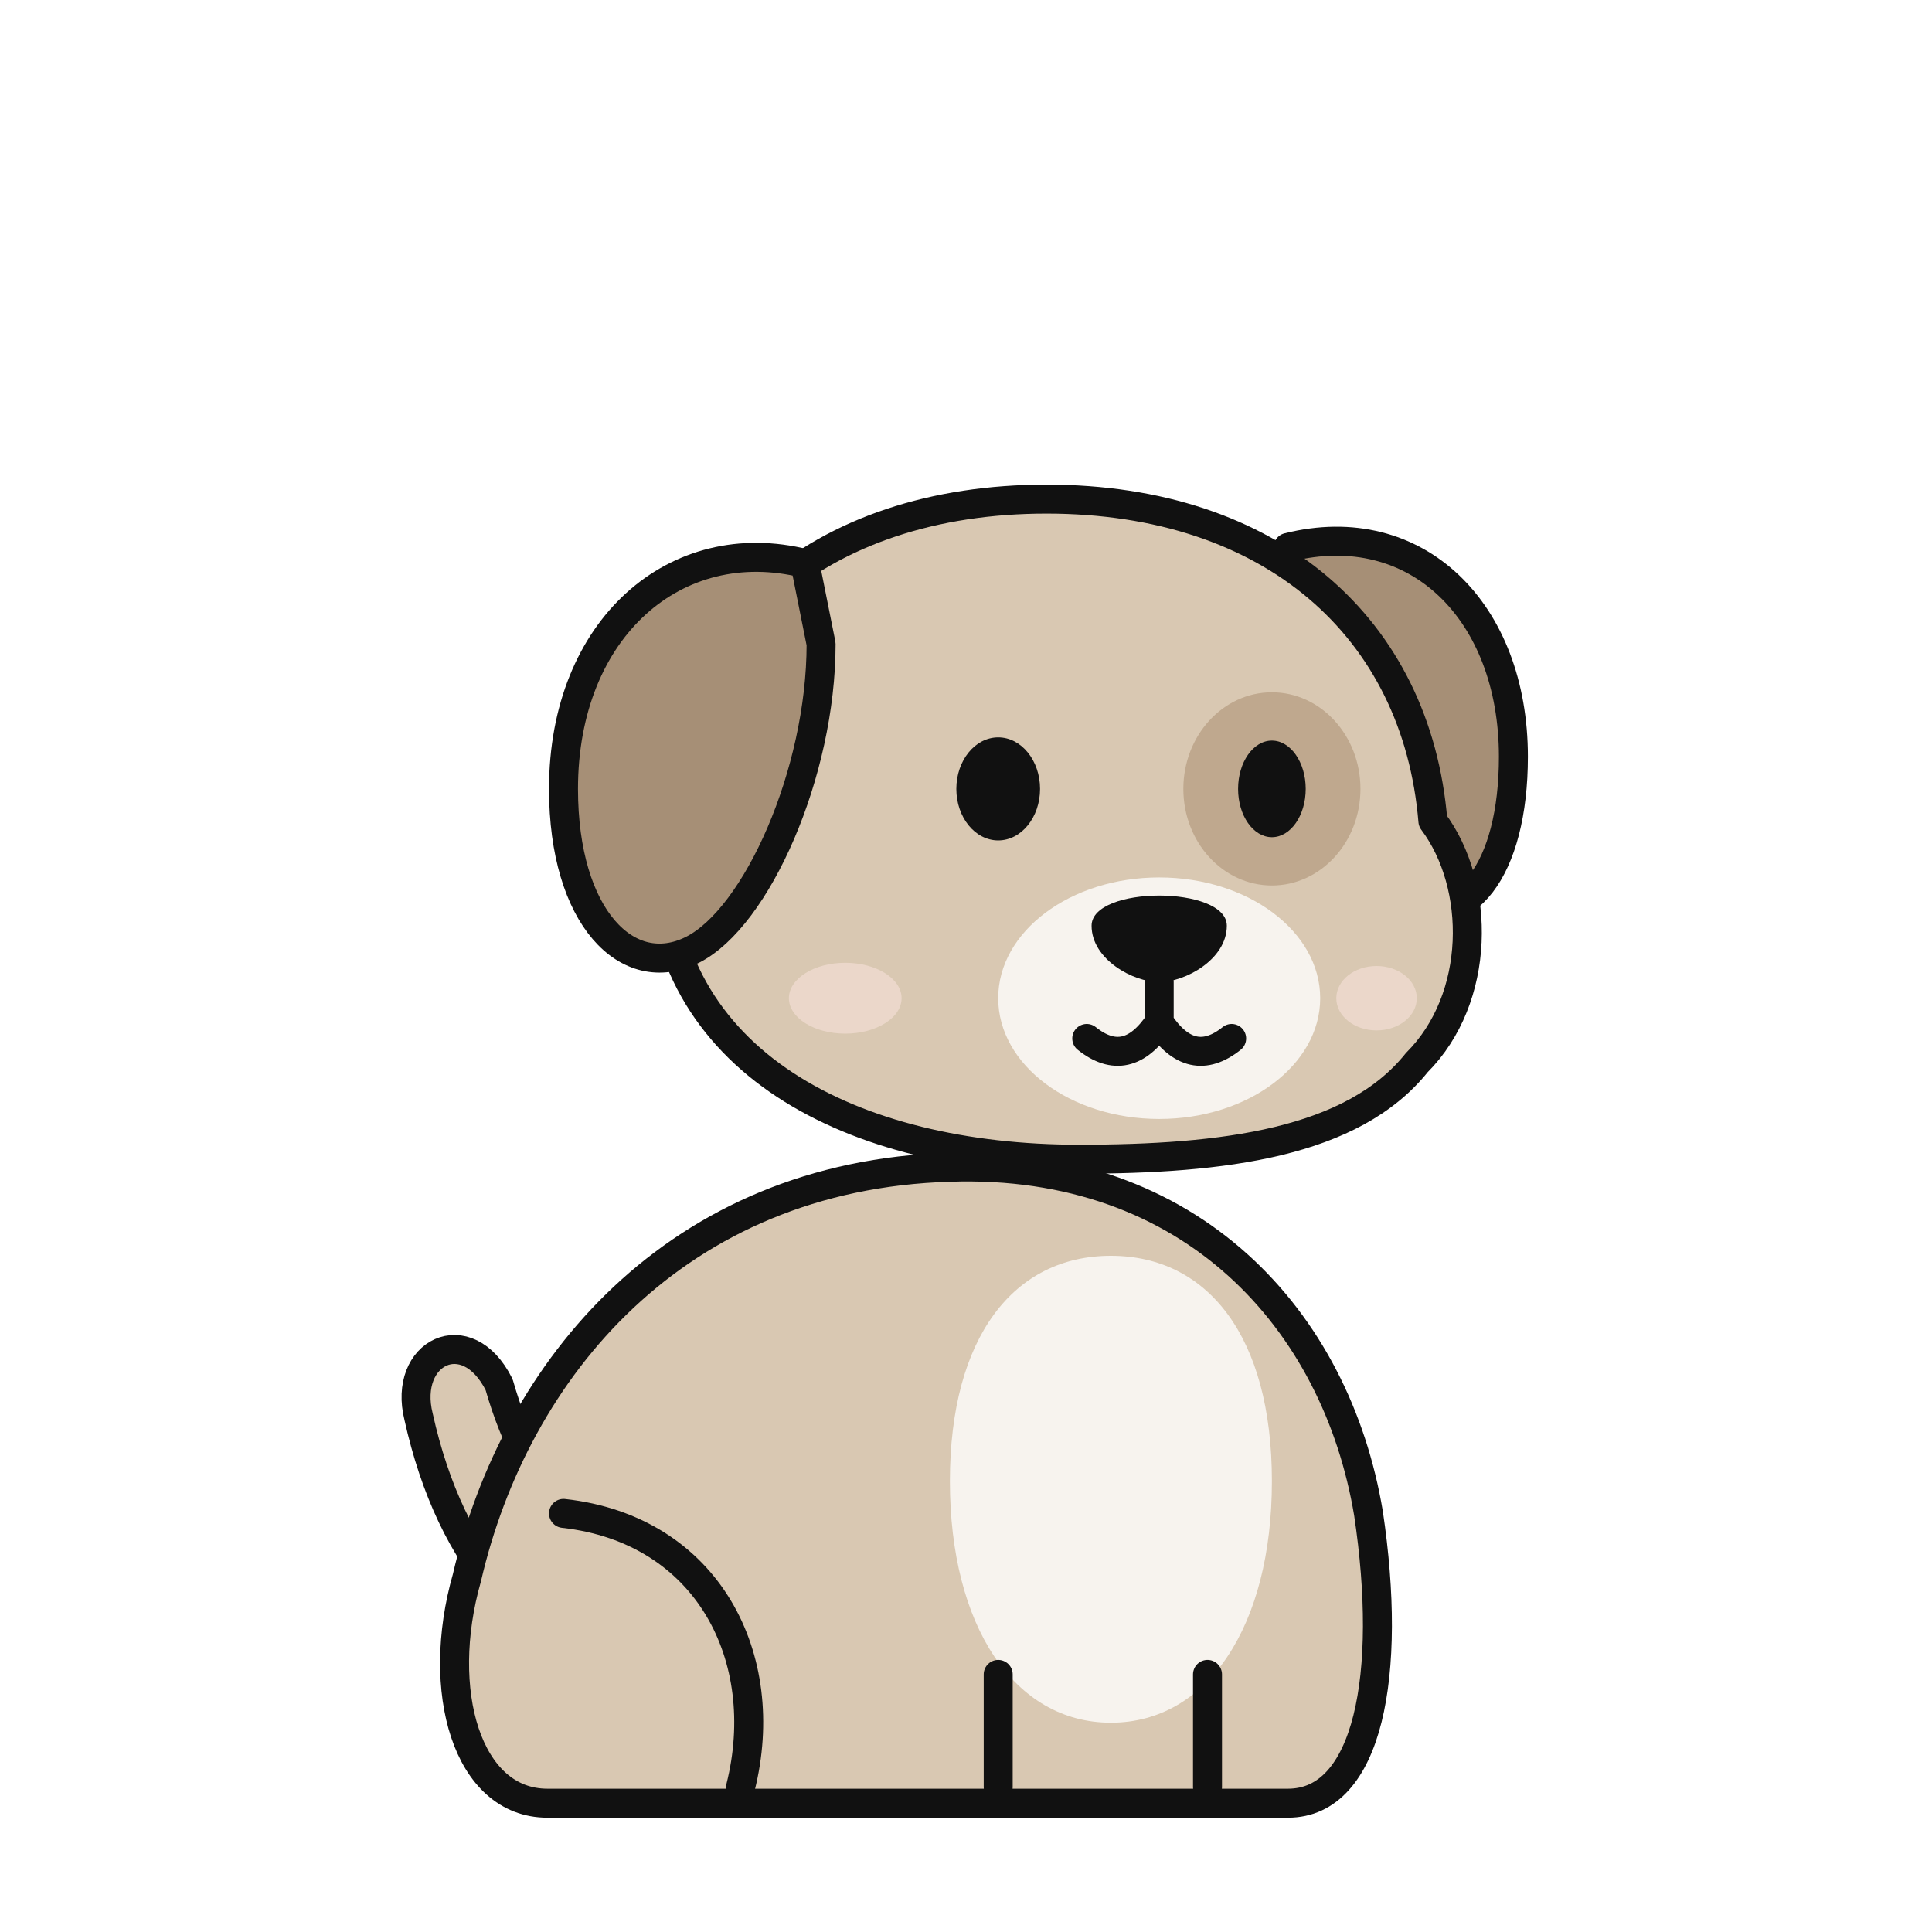
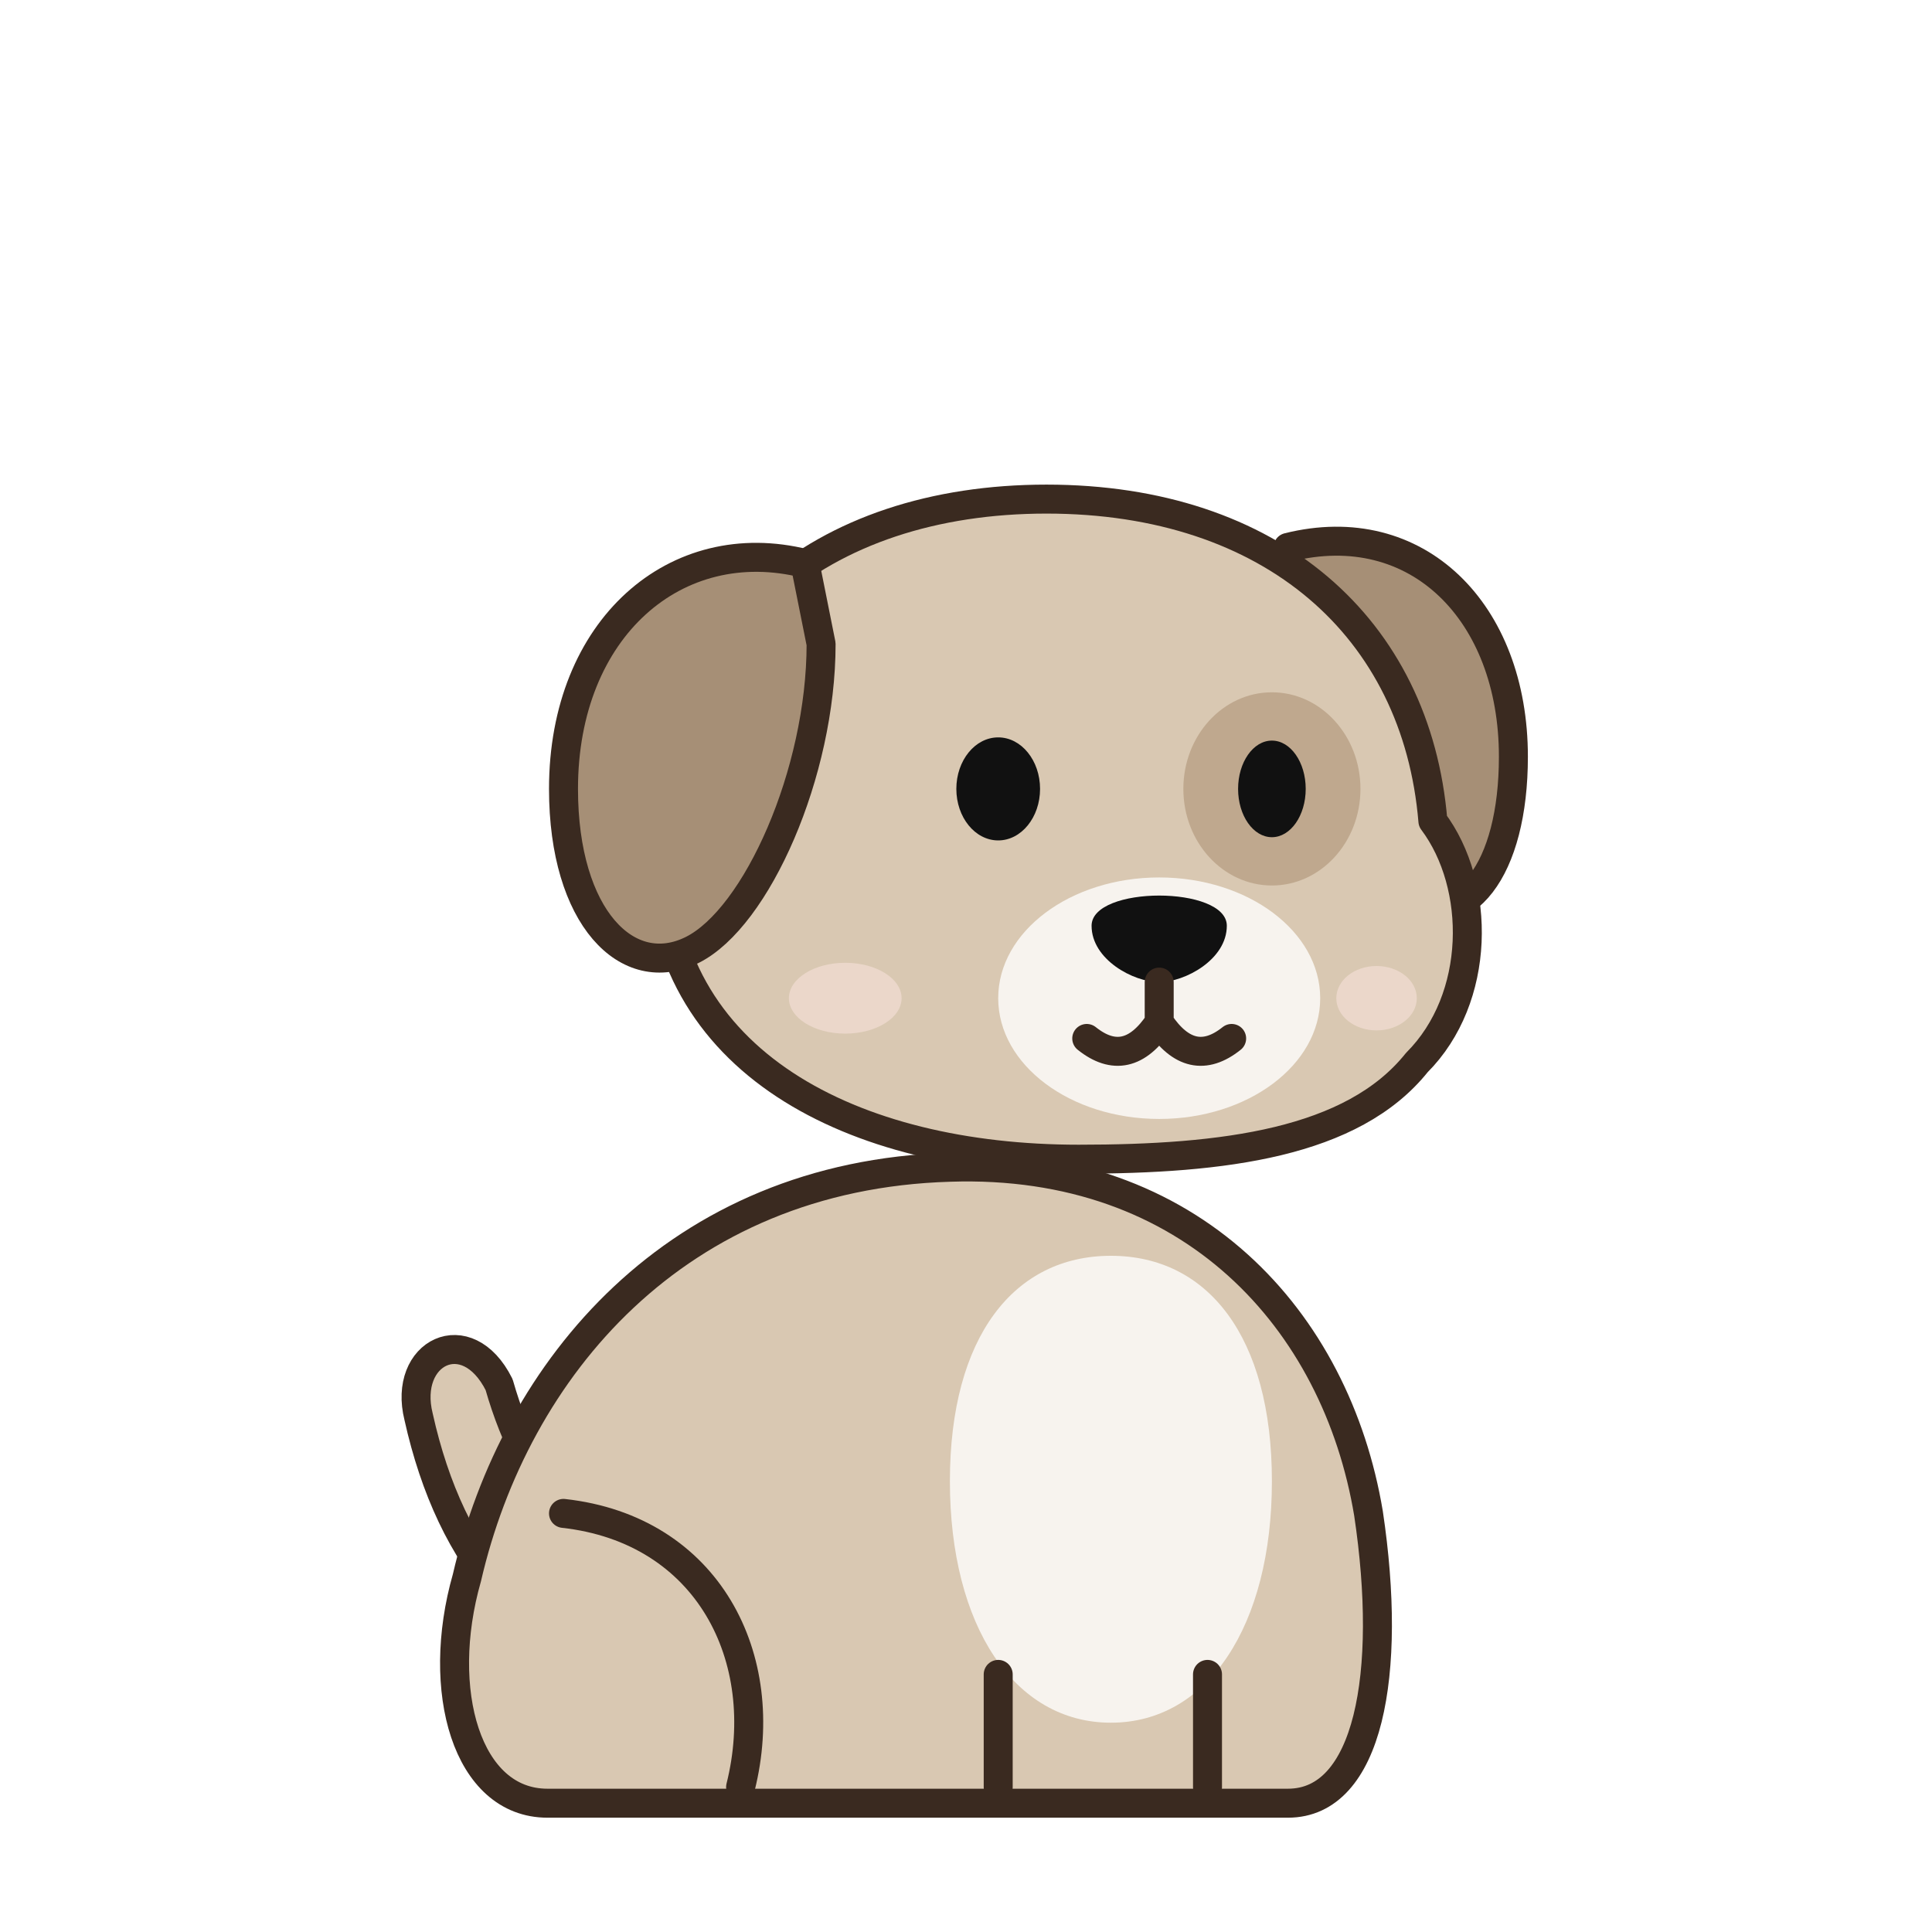
<svg xmlns="http://www.w3.org/2000/svg" viewBox="0 0 120 120" width="120" height="120">
  <g id="dog" transform="translate(60 112)">
    <g id="tail" transform="translate(-22 -6)">
-       <path id="tail-shape" d="M3 -2C-5 -3 -10 -9 -12 -18C-13 -22 -9 -24 -7 -20C-5 -13 -1 -9 4 -7Z" fill="#D9C8B2" stroke="#111111" stroke-width="1.8" stroke-linejoin="round" />
+       <path id="tail-shape" d="M3 -2C-5 -3 -10 -9 -12 -18C-13 -22 -9 -24 -7 -20C-5 -13 -1 -9 4 -7Z" fill="#D9C8B2" stroke="#3A2A20" stroke-width="1.8" stroke-linejoin="round" />
    </g>
    <g id="body">
-       <path id="body-shape" d="M-26 0C-31 0 -33 -7 -31 -14C-28 -27 -18 -39 -1 -39.5C14 -40 23 -30 25 -18C26.5 -8 25 0 20 0Z" fill="#D9C8B2" stroke="#111111" stroke-width="1.8" stroke-linejoin="round" />
+       <path id="body-shape" d="M-26 0C-31 0 -33 -7 -31 -14C-28 -27 -18 -39 -1 -39.5C14 -40 23 -30 25 -18C26.5 -8 25 0 20 0Z" fill="#D9C8B2" stroke="#3A2A20" stroke-width="1.8" stroke-linejoin="round" />
      <path id="belly" d="M-1 -20C-1 -29 3 -34 9 -34C15 -34 19 -29 19 -20C19 -11 15 -5 9 -5C3 -5 -1 -11 -1 -20Z" fill="#F7F3EE" />
    </g>
    <g id="leg-hind-near" transform="translate(-20 -14.5)">
-       <path id="haunch-line" d="M6 13.5C8 5.5 4 -2.5 -5 -3.5" fill="none" stroke="#111111" stroke-width="1.8" stroke-linecap="round" />
+       <path id="haunch-line" d="M6 13.5C8 5.5 4 -2.5 -5 -3.5" fill="none" stroke="#3A2A20" stroke-width="1.8" stroke-linecap="round" />
    </g>
    <g id="leg-front-far" transform="translate(15 -20)">
-       <path id="leg-front-far-paw" d="M0 19V12" fill="none" stroke="#111111" stroke-width="1.8" stroke-linecap="round" />
+       <path id="leg-front-far-paw" d="M0 19V12" fill="none" stroke="#3A2A20" stroke-width="1.8" stroke-linecap="round" />
    </g>
    <g id="leg-front-near" transform="translate(2 -20)">
-       <path id="leg-front-near-paw" d="M0 19V12" fill="none" stroke="#111111" stroke-width="1.8" stroke-linecap="round" />
+       <path id="leg-front-near-paw" d="M0 19V12" fill="none" stroke="#3A2A20" stroke-width="1.8" stroke-linecap="round" />
    </g>
    <g id="head" transform="translate(4 -38)">
      <g id="ear-right" transform="translate(19 -37)">
-         <path id="ear-right-shape" d="M-3 -3C5 -5 11 1 11 10C11 17 8 21 4 19C1 17 -3 9 -3 2Z" fill="#A68F76" stroke="#111111" stroke-width="1.8" stroke-linejoin="round" />
+         <path id="ear-right-shape" d="M-3 -3C5 -5 11 1 11 10C11 17 8 21 4 19C1 17 -3 9 -3 2Z" fill="#A68F76" stroke="#3A2A20" stroke-width="1.8" stroke-linejoin="round" />
      </g>
-       <path id="head-shape" d="M-23 -21C-23 -35 -13 -43 1 -43C15 -43 24 -35 25 -23C28 -19 28 -12 24 -8C20 -3 12 -2 3 -2C-11 -2 -23 -8 -23 -21Z" fill="#D9C8B2" stroke="#111111" stroke-width="1.8" stroke-linejoin="round" />
+       <path id="head-shape" d="M-23 -21C-23 -35 -13 -43 1 -43C15 -43 24 -35 25 -23C28 -19 28 -12 24 -8C20 -3 12 -2 3 -2C-11 -2 -23 -8 -23 -21Z" fill="#D9C8B2" stroke="#3A2A20" stroke-width="1.8" stroke-linejoin="round" />
      <path id="eye-patch" d="M9.5 -25a5.5 6 0 1 0 11 0a5.5 6 0 1 0 -11 0Z" fill="#BFA88E" />
      <path id="muzzle" d="M-2 -12a10 7.5 0 1 0 20 0a10 7.5 0 1 0 -20 0Z" fill="#F7F3EE" />
      <path id="cheeks" d="M-15 -12a3.5 2.2 0 1 0 7 0a3.5 2.2 0 1 0 -7 0ZM19 -12a2.5 2 0 1 0 5 0a2.5 2 0 1 0 -5 0Z" fill="#EBD7CA" />
      <g id="ear-left" transform="translate(-17 -36)">
-         <path id="ear-left-shape" d="M3 -3C-5 -5 -12 1 -12 11C-12 19 -8 23 -4 21C0 19 4 10 4 2Z" fill="#A68F76" stroke="#111111" stroke-width="1.8" stroke-linejoin="round" />
+         <path id="ear-left-shape" d="M3 -3C-5 -5 -12 1 -12 11C-12 19 -8 23 -4 21C0 19 4 10 4 2Z" fill="#A68F76" stroke="#3A2A20" stroke-width="1.8" stroke-linejoin="round" />
      </g>
      <g id="eyes-open" transform="translate(7 -25)">
        <path d="M-11.6 0a2.6 3.2 0 1 0 5.2 0a2.6 3.2 0 1 0 -5.2 0ZM5.9 0a2.1 3 0 1 0 4.2 0a2.1 3 0 1 0 -4.2 0Z" fill="#111111" />
      </g>
      <g id="eyes-closed" transform="translate(7 -25)" opacity="0">
-         <path d="M-12 -0.5Q-9 2.5 -6 -0.5M5.6 -0.5Q8 2.2 10.4 -0.5" fill="none" stroke="#111111" stroke-width="1.8" stroke-linecap="round" />
+         <path d="M-12 -0.5Q-9 2.5 -6 -0.5M5.6 -0.5Q8 2.2 10.4 -0.5" fill="none" stroke="#3A2A20" stroke-width="1.8" stroke-linecap="round" />
      </g>
      <g id="eyes-happy" transform="translate(7 -25)" opacity="0">
-         <path d="M-12 1Q-9 -2.5 -6 1M5.6 1Q8 -2.2 10.4 1" fill="none" stroke="#111111" stroke-width="1.8" stroke-linecap="round" />
+         <path d="M-12 1Q-9 -2.5 -6 1M5.6 1Q8 -2.2 10.4 1" fill="none" stroke="#3A2A20" stroke-width="1.8" stroke-linecap="round" />
      </g>
      <path id="nose" d="M3.8 -16.5C3.8 -19 12.2 -19 12.2 -16.5C12.2 -14.4 9.6 -13 8 -13C6.4 -13 3.8 -14.4 3.8 -16.5Z" fill="#111111" />
-       <path id="mouth" d="M8 -13V-10.5M3.5 -9.5Q6 -7.5 8 -10.5Q10 -7.5 12.5 -9.5" fill="none" stroke="#111111" stroke-width="1.8" stroke-linecap="round" stroke-linejoin="round" />
+       <path id="mouth" d="M8 -13V-10.5M3.5 -9.5Q6 -7.5 8 -10.5Q10 -7.5 12.5 -9.5" fill="none" stroke="#3A2A20" stroke-width="1.8" stroke-linecap="round" stroke-linejoin="round" />
    </g>
  </g>
</svg>
